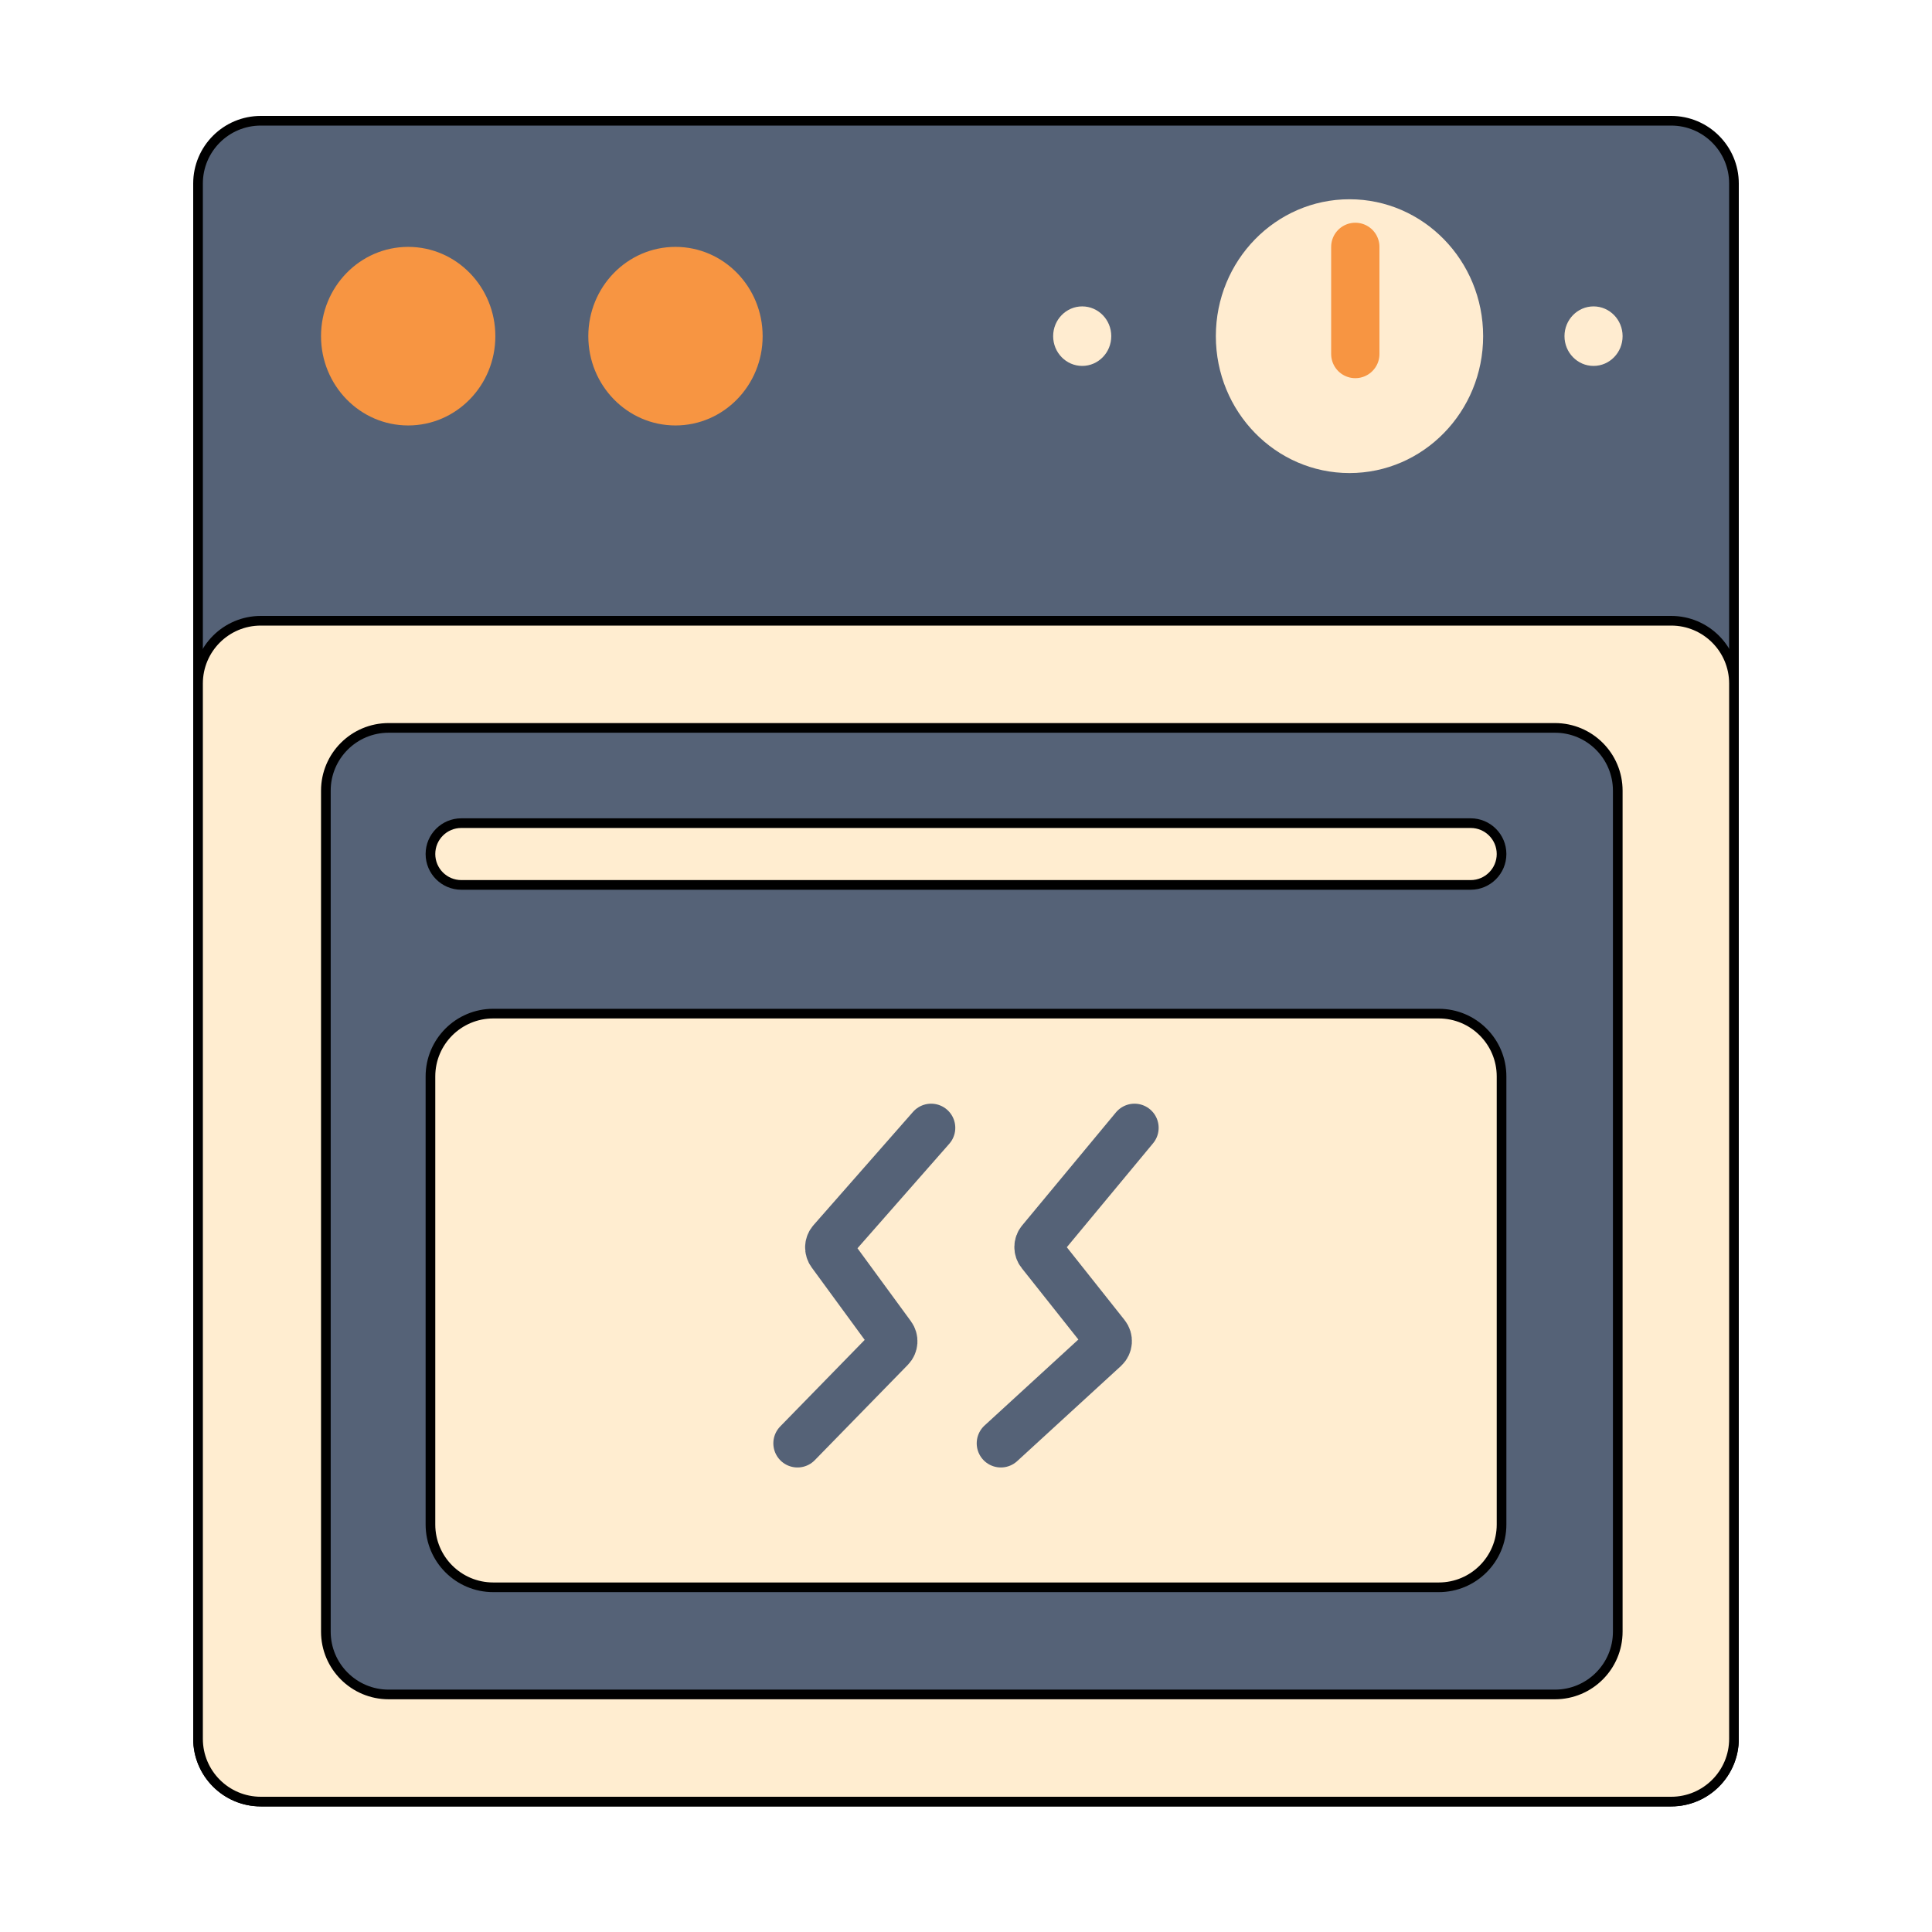
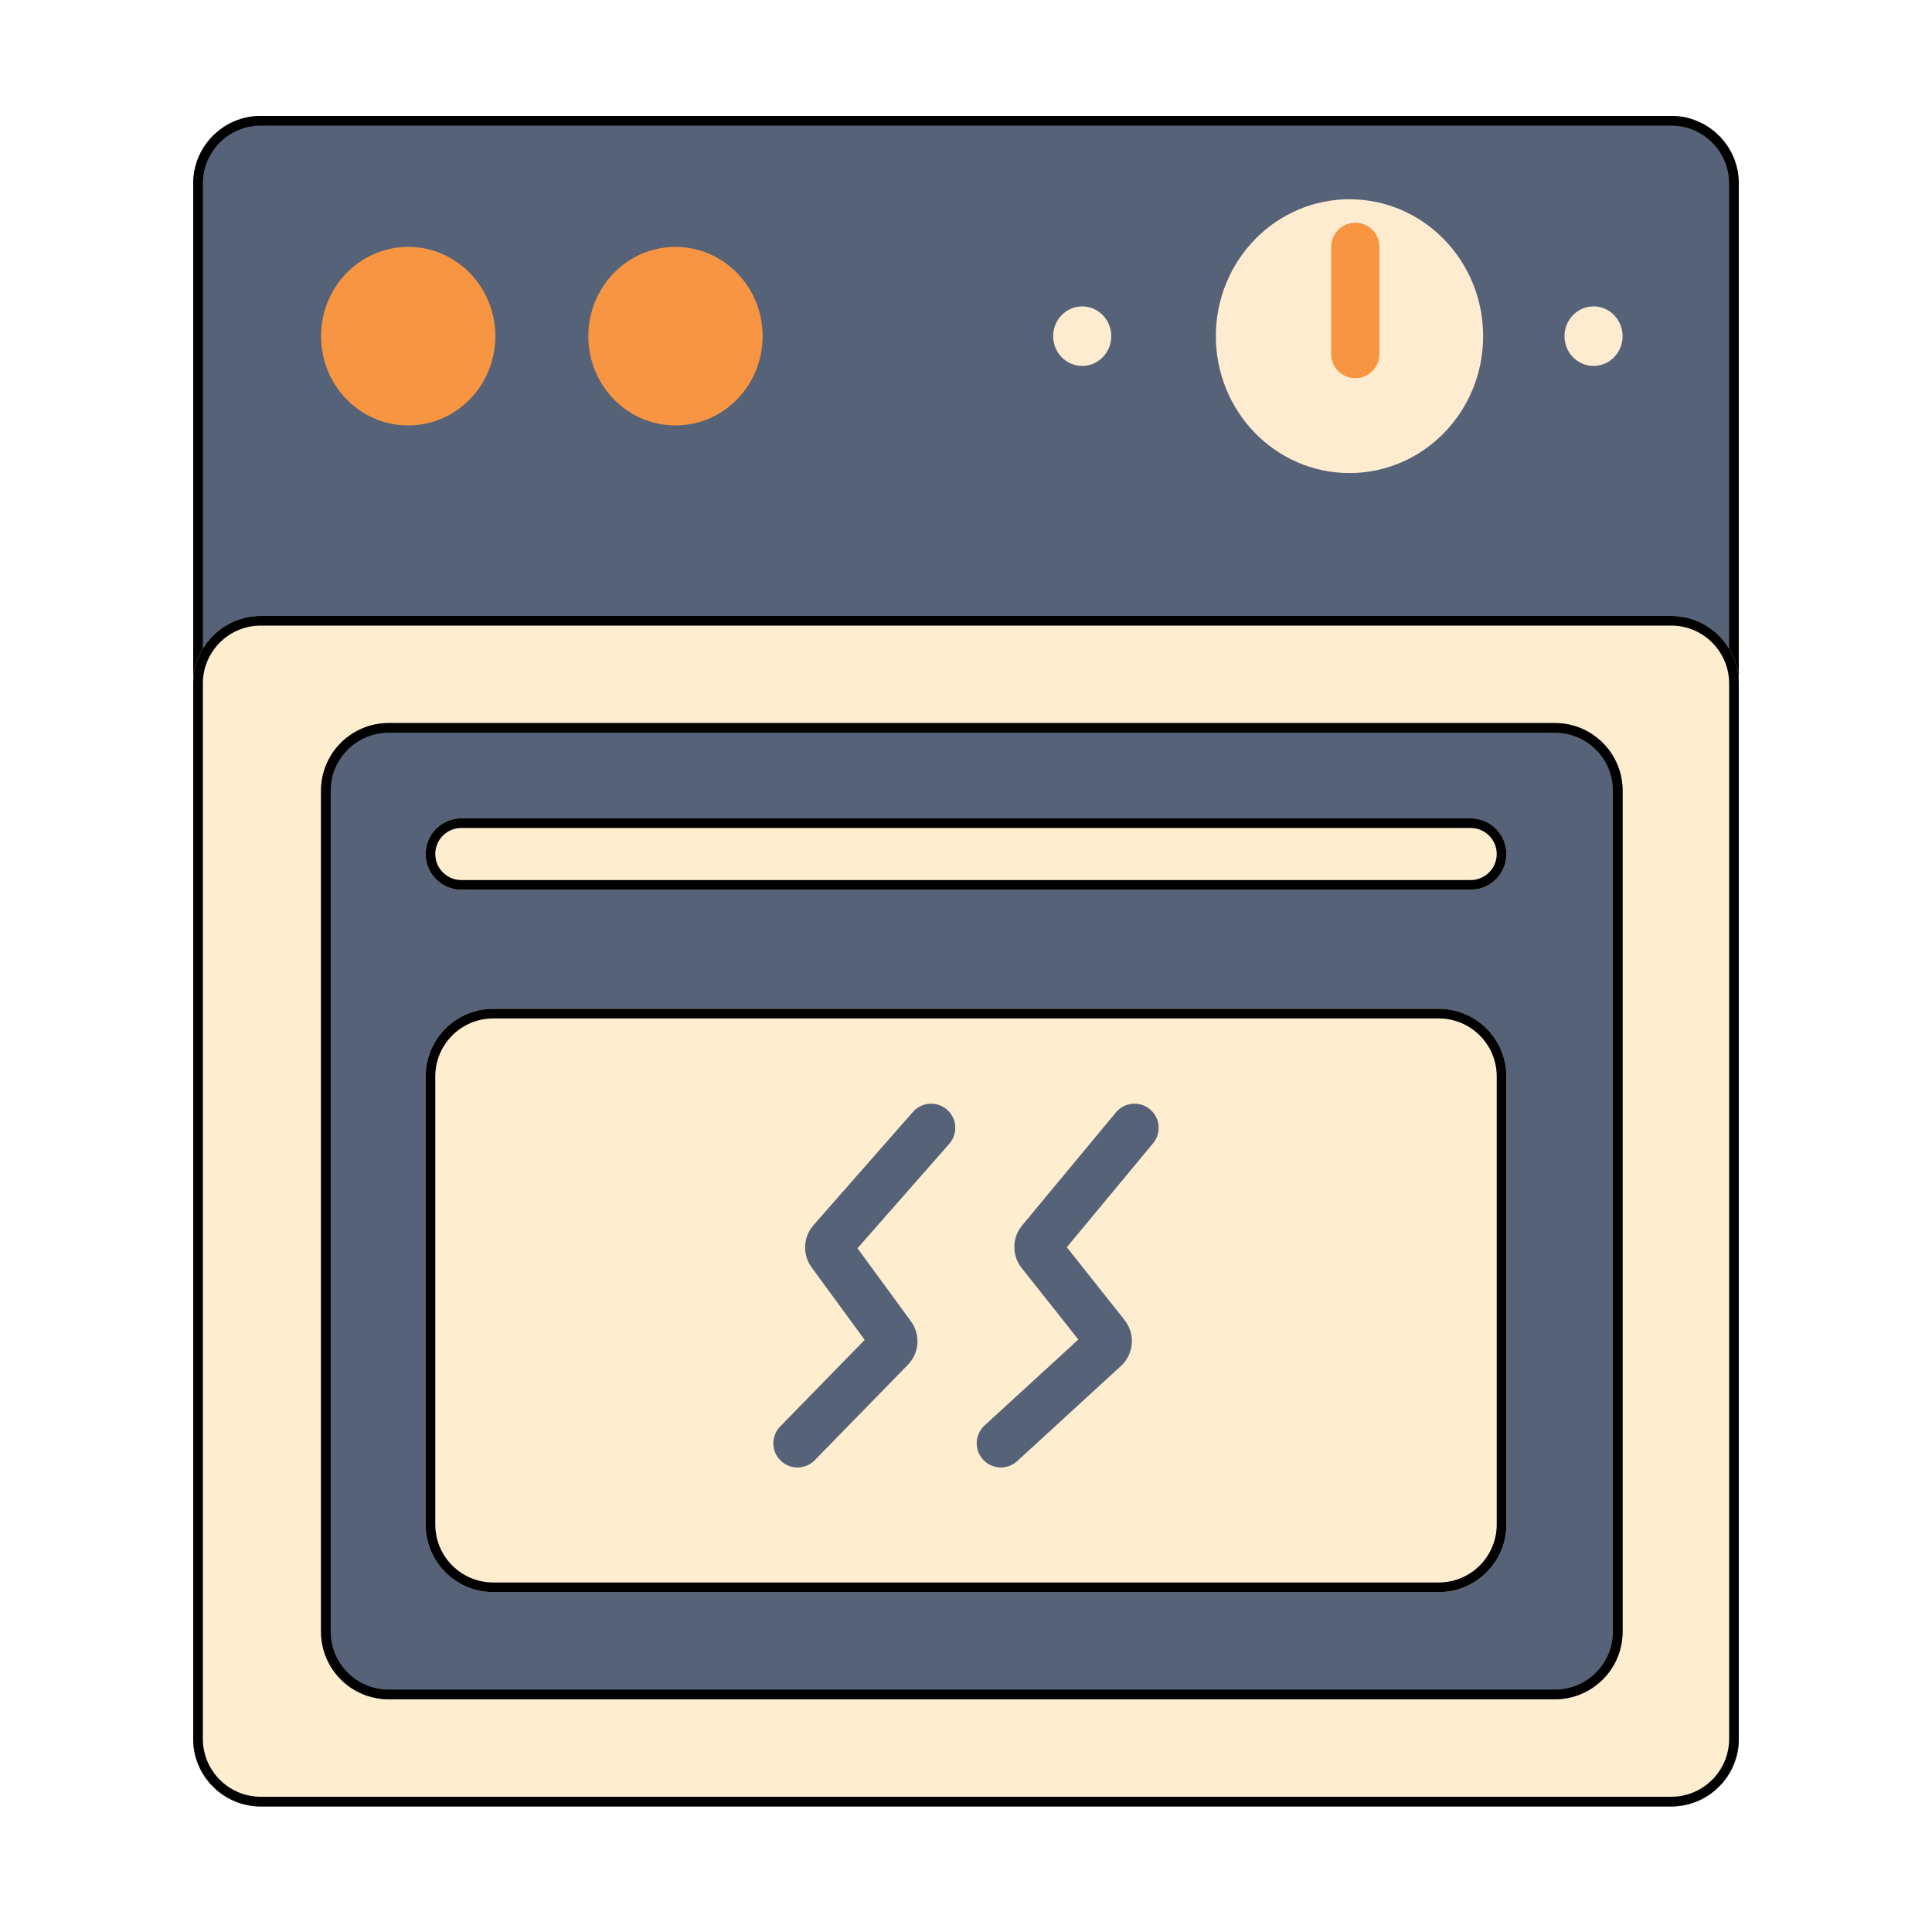
<svg xmlns="http://www.w3.org/2000/svg" width="200" height="200" viewBox="0 0 200 200" fill="none">
-   <path d="M27 12.5H173C176.59 12.5 179.5 15.41 179.5 19V180C179.5 183.59 176.59 186.5 173 186.5H27C23.41 186.5 20.5 183.59 20.5 180V19C20.5 15.41 23.41 12.5 27 12.5Z" fill="#556277" stroke="black" />
-   <path d="M27 64.26H173C176.59 64.26 179.5 67.17 179.5 70.76V180C179.5 183.589 176.59 186.5 173 186.5H27C23.41 186.5 20.5 183.589 20.5 180V70.76C20.5 67.17 23.41 64.26 27 64.26Z" fill="#FFEDD0" stroke="black" />
-   <path d="M40.233 75.352H160.97C164.56 75.352 167.47 78.262 167.47 81.852V168.909C167.47 172.498 164.56 175.408 160.97 175.409H40.233C36.643 175.409 33.733 172.498 33.733 168.909V81.852C33.733 78.262 36.643 75.352 40.233 75.352Z" fill="#556277" stroke="black" />
-   <path d="M51.06 104.93H148.94C152.53 104.93 155.44 107.84 155.44 111.43V157.817C155.44 161.407 152.53 164.317 148.94 164.317H51.06C47.47 164.317 44.56 161.407 44.56 157.817V111.43C44.56 107.84 47.47 104.93 51.06 104.93Z" fill="#FFEDD0" stroke="black" />
-   <path d="M47.757 85.211H152.243C154.008 85.211 155.44 86.642 155.44 88.408C155.44 90.174 154.008 91.605 152.243 91.606H47.757C45.992 91.606 44.56 90.174 44.56 88.408C44.56 86.642 45.992 85.211 47.757 85.211Z" fill="#FFEDD0" stroke="black" />
-   <ellipse cx="139.699" cy="34.799" rx="13.835" ry="14.172" fill="#FFECD0" />
-   <ellipse cx="42.255" cy="34.8" rx="9.023" ry="9.243" fill="#F79542" />
-   <ellipse cx="69.925" cy="34.8" rx="9.023" ry="9.243" fill="#F79542" />
-   <ellipse cx="112.03" cy="34.799" rx="3.008" ry="3.081" fill="#FFECD0" />
-   <ellipse cx="164.963" cy="34.799" rx="3.008" ry="3.081" fill="#FFECD0" />
-   <path d="M96.391 116.753L86.094 128.474C85.784 128.827 85.761 129.347 86.038 129.725L92.281 138.253C92.57 138.648 92.532 139.193 92.19 139.542L82.556 149.412M117.443 116.753L107.736 128.453C107.434 128.817 107.428 129.343 107.722 129.713L114.459 138.207C114.785 138.618 114.738 139.211 114.351 139.566L103.609 149.412" stroke="#556277" stroke-width="5" stroke-linecap="round" stroke-linejoin="round" />
-   <path d="M140.301 25.557V36.648" stroke="#F79542" stroke-width="5" stroke-linecap="round" stroke-linejoin="round" />
+   <path d="M20 19C20 15.134 23.134 12 27 12H173C176.866 12 180 15.134 180 19V180C180 183.866 176.866 187 173 187H27C23.134 187 20 183.866 20 180V19Z" fill="#556277" />
+   <path d="M173 186V187H27L27 186H173ZM179 180V19C179 15.686 176.314 13 173 13H27C23.686 13 21 15.686 21 19V180C21 183.314 23.686 186 27 186L27 187L26.64 186.991C23.061 186.81 20.19 183.94 20.009 180.36L20 180V19C20 15.134 23.134 12 27 12H173L173.36 12.009C177.059 12.196 180 15.255 180 19V180L179.991 180.36C179.81 183.94 176.94 186.81 173.36 186.991L173 187V186C176.314 186 179 183.314 179 180Z" fill="black" />
+   <path d="M20 70.76C20 66.894 23.134 63.76 27 63.76H173C176.866 63.76 180 66.894 180 70.76V180C180 183.866 176.866 187 173 187H27C23.134 187 20 183.866 20 180V70.76Z" fill="#FFEDD0" />
+   <path d="M173 186V187H27L27 186H173ZM179 180V70.76C179 67.447 176.314 64.76 173 64.76H27C23.686 64.76 21 67.447 21 70.76V180C21 183.314 23.686 186 27 186L27 187L26.64 186.991C22.941 186.804 20 183.745 20 180V70.76C20 66.894 23.134 63.76 27 63.76H173L173.36 63.769C177.059 63.957 180 67.015 180 70.76V180L179.991 180.36C179.81 183.94 176.94 186.81 173.36 186.991L173 187V186C176.314 186 179 183.314 179 180Z" fill="black" />
+   <path d="M33.233 81.852C33.233 77.986 36.367 74.852 40.233 74.852H160.97C164.836 74.852 167.97 77.986 167.97 81.852V168.908C167.97 172.774 164.836 175.908 160.97 175.908H40.233C36.367 175.908 33.233 172.774 33.233 168.908V81.852Z" fill="#556277" />
+   <path d="M160.97 174.909L160.97 175.908H40.233L40.233 174.909H160.97ZM166.97 168.909V81.852C166.97 78.642 164.449 76.021 161.279 75.86L160.97 75.852H40.233C36.919 75.852 34.233 78.538 34.233 81.852V168.909C34.233 172.222 36.919 174.909 40.233 174.909L40.233 175.908L39.873 175.899C36.294 175.717 33.423 172.848 33.242 169.269L33.233 168.908V81.852C33.233 78.107 36.174 75.048 39.873 74.861L40.233 74.852H160.97L161.33 74.861C165.028 75.048 167.97 78.107 167.97 81.852V168.908L167.96 169.269C167.779 172.848 164.909 175.718 161.33 175.899L160.97 175.908L160.97 174.909C164.284 174.908 166.97 172.222 166.97 168.909Z" fill="black" />
+   <path d="M44.06 111.43C44.06 107.564 47.194 104.43 51.06 104.43H148.94C152.806 104.43 155.94 107.564 155.94 111.43V157.817C155.94 161.683 152.806 164.817 148.94 164.817H51.06C47.194 164.817 44.06 161.683 44.06 157.817V111.43Z" fill="#FFEDD0" />
+   <path d="M148.94 163.817L148.94 164.817H51.06L51.06 163.817H148.94ZM154.94 157.817V111.43C154.94 108.116 152.254 105.43 148.94 105.43H51.06C47.746 105.43 45.06 108.116 45.06 111.43V157.817C45.06 161.131 47.746 163.817 51.06 163.817L51.06 164.817L50.7 164.808C47.12 164.626 44.25 161.756 44.069 158.177L44.06 157.817V111.43C44.06 107.564 47.194 104.43 51.06 104.43H148.94L149.3 104.438C152.999 104.626 155.94 107.685 155.94 111.43V157.817L155.93 158.177C155.749 161.756 152.88 164.626 149.3 164.808L148.94 164.817L148.94 163.817C152.253 163.817 154.94 161.131 154.94 157.817Z" fill="black" />
+   <path d="M44.06 88.408C44.06 86.366 45.715 84.711 47.757 84.711H152.243C154.284 84.711 155.94 86.366 155.94 88.408C155.94 90.45 154.284 92.105 152.243 92.105H47.757C45.715 92.105 44.06 90.45 44.06 88.408Z" fill="#FFEDD0" />
+   <path d="M152.243 91.105L152.243 92.105H47.757L47.757 91.105H152.243ZM154.94 88.408C154.94 86.919 153.732 85.711 152.243 85.711H47.757C46.268 85.711 45.06 86.918 45.06 88.408C45.06 89.898 46.268 91.105 47.757 91.105L47.757 92.105L47.567 92.1C45.677 92.005 44.161 90.489 44.065 88.599L44.06 88.408C44.06 86.43 45.614 84.815 47.567 84.716L47.757 84.711H152.243L152.433 84.716C154.386 84.815 155.94 86.43 155.94 88.408L155.935 88.599C155.839 90.489 154.323 92.004 152.433 92.1L152.243 92.105L152.243 91.105C153.732 91.105 154.94 89.898 154.94 88.408Z" fill="black" />
+   <path d="M153.534 34.799C153.534 42.626 147.34 48.971 139.699 48.971C132.059 48.971 125.865 42.626 125.865 34.799C125.865 26.972 132.059 20.627 139.699 20.627C147.34 20.627 153.534 26.972 153.534 34.799Z" fill="#FFECD0" />
+   <path d="M51.278 34.8C51.278 39.904 47.239 44.043 42.255 44.043C37.272 44.043 33.233 39.904 33.233 34.8C33.233 29.695 37.272 25.557 42.255 25.557C47.239 25.557 51.278 29.695 51.278 34.8Z" fill="#F79542" />
+   <path d="M78.948 34.8C78.948 39.904 74.908 44.043 69.925 44.043C64.942 44.043 60.902 39.904 60.902 34.8C60.902 29.695 64.942 25.557 69.925 25.557C74.908 25.557 78.948 29.695 78.948 34.8Z" fill="#F79542" />
+   <path d="M115.037 34.799C115.037 36.501 113.691 37.88 112.03 37.88C110.369 37.88 109.022 36.501 109.022 34.799C109.022 33.098 110.369 31.718 112.03 31.718C113.691 31.718 115.037 33.098 115.037 34.799Z" fill="#FFECD0" />
+   <path d="M167.97 34.799C167.97 36.501 166.624 37.88 164.963 37.88C163.302 37.88 161.955 36.501 161.955 34.799C161.955 33.098 163.302 31.718 164.963 31.718C166.624 31.718 167.97 33.098 167.97 34.799Z" fill="#FFECD0" />
+   <path d="M94.512 115.103C95.424 114.066 97.003 113.964 98.04 114.875C99.078 115.787 99.18 117.367 98.269 118.404L88.766 129.219L94.298 136.777C95.309 138.157 95.174 140.065 93.979 141.289L84.345 151.158C83.381 152.146 81.798 152.165 80.81 151.201C79.822 150.236 79.803 148.654 80.767 147.666L89.513 138.705L84.021 131.202C83.052 129.877 83.132 128.058 84.215 126.825L94.512 115.103ZM115.519 115.157C116.401 114.094 117.977 113.948 119.04 114.83C120.102 115.711 120.249 117.288 119.368 118.35L110.436 129.113L116.417 136.654C117.558 138.092 117.394 140.168 116.041 141.409L105.298 151.254C104.281 152.187 102.699 152.119 101.766 151.101C100.833 150.083 100.902 148.502 101.919 147.569L111.632 138.666L105.763 131.266C104.735 129.97 104.755 128.13 105.812 126.857L115.519 115.157Z" fill="#556277" />
+   <path d="M137.801 36.648V25.557C137.801 24.176 138.92 23.057 140.301 23.057C141.681 23.057 142.801 24.176 142.801 25.557V36.648C142.801 38.029 141.681 39.148 140.301 39.148C138.92 39.148 137.801 38.029 137.801 36.648Z" fill="#F79542" />
</svg>
